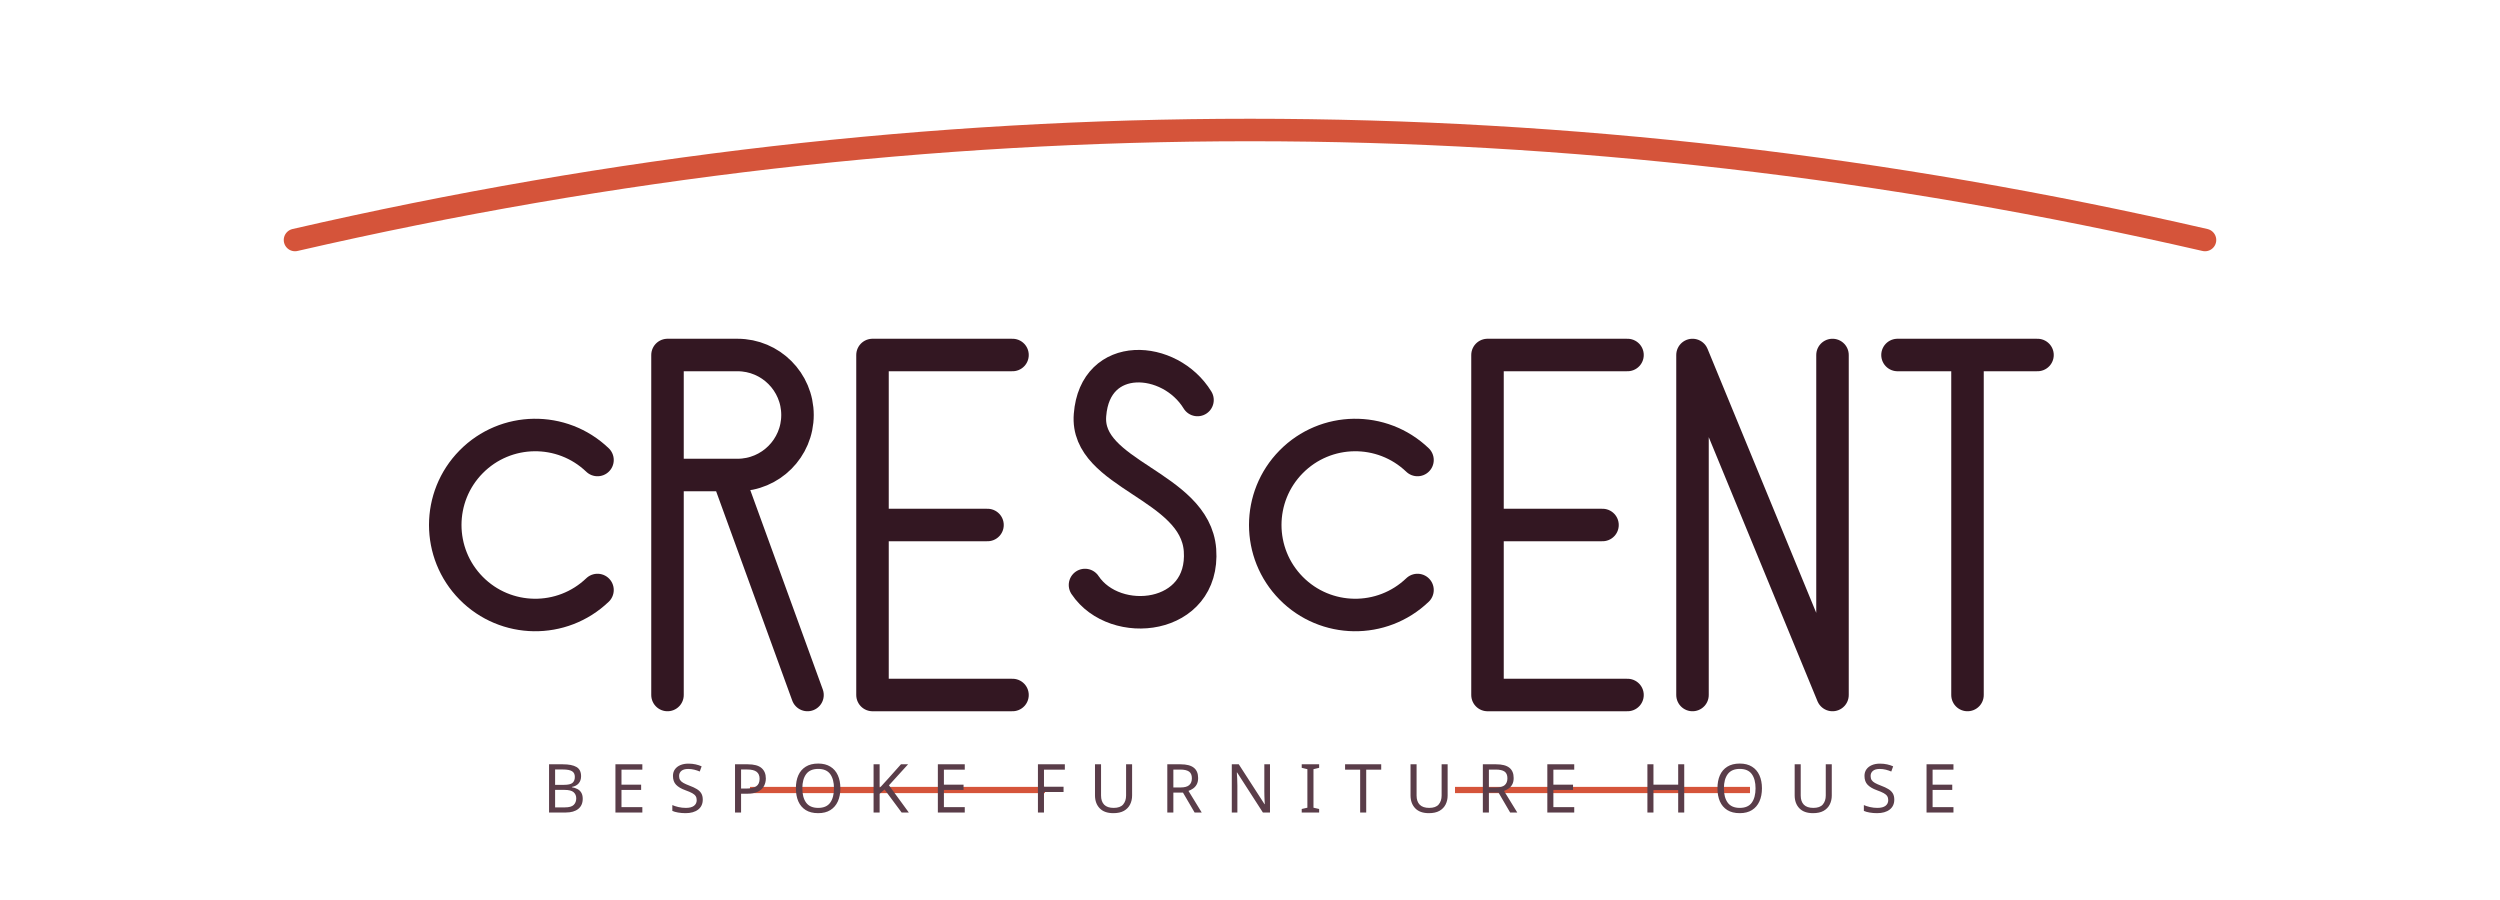
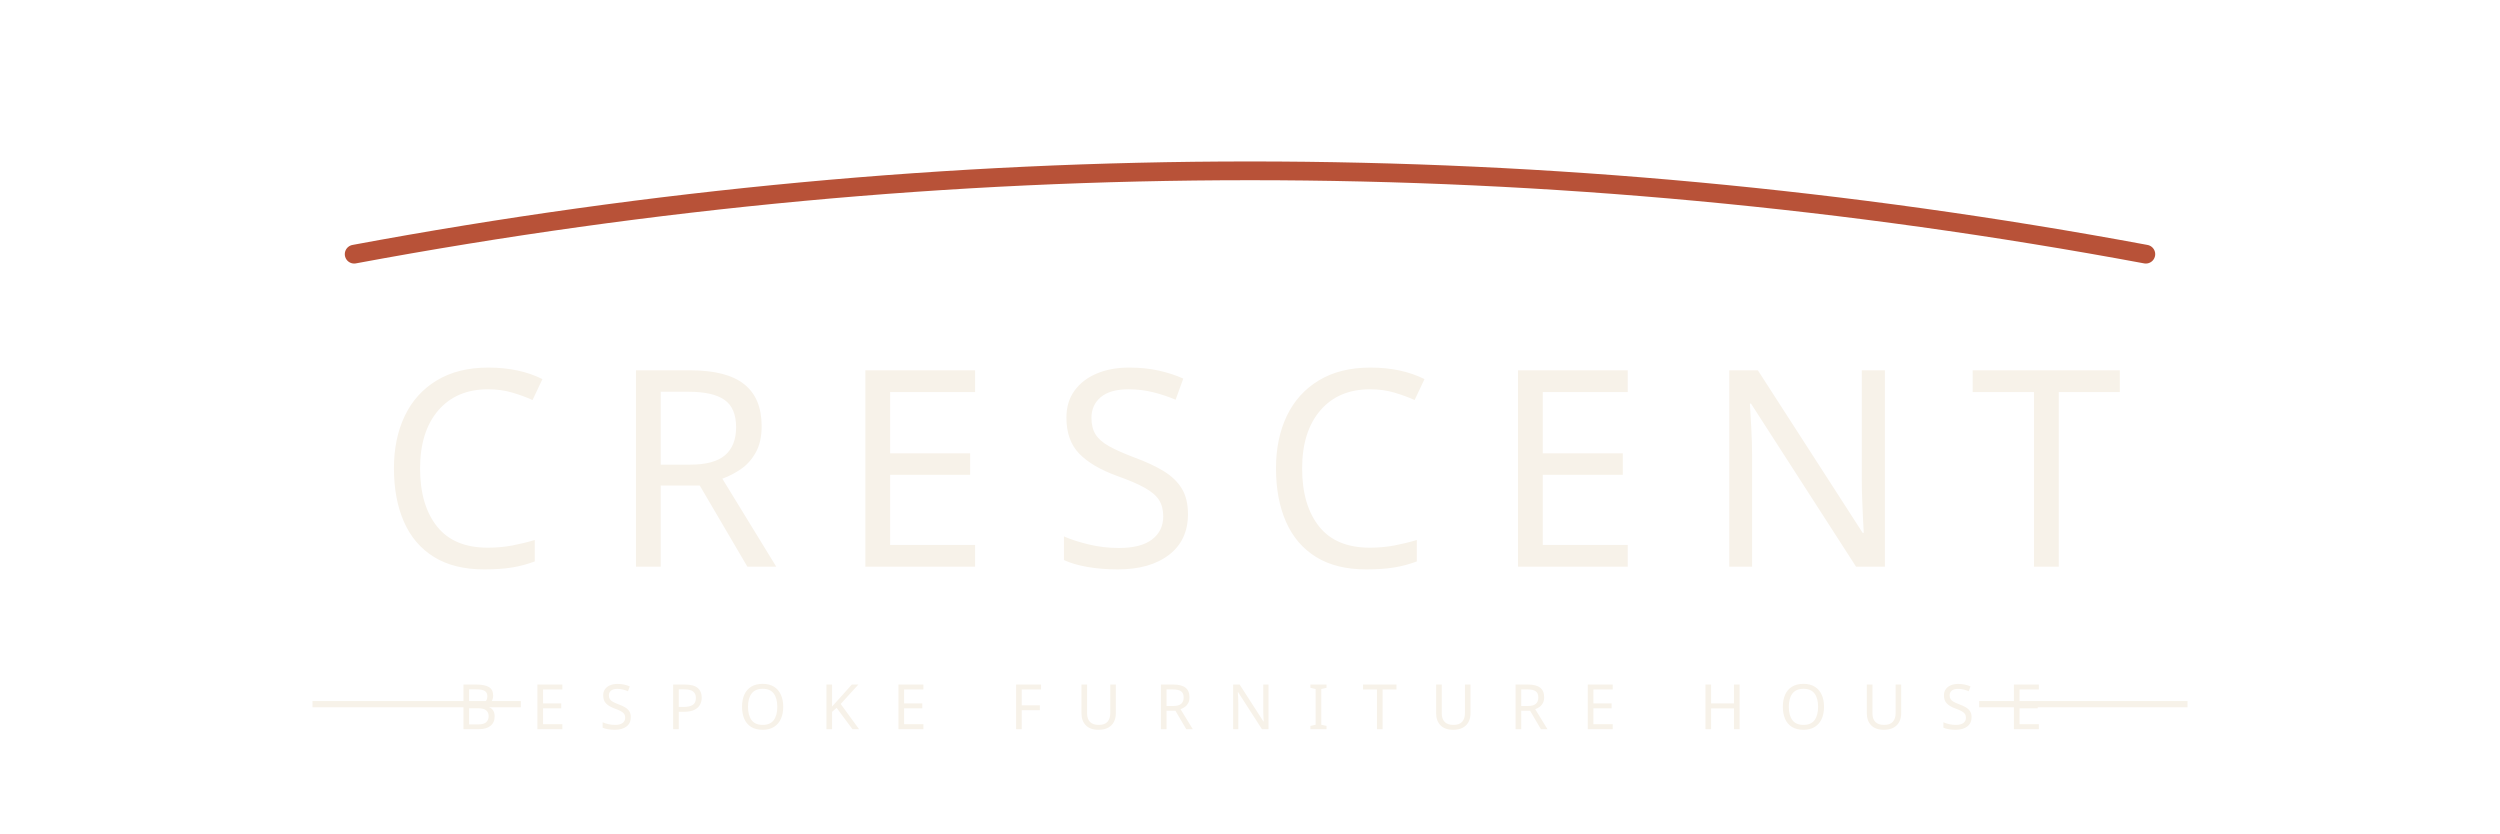
- <svg xmlns="http://www.w3.org/2000/svg" viewBox="0 0 1000 360" role="img" aria-labelledby="t d">
-   <path d="M118 96 Q500 8 882 96" fill="none" stroke="#D5543A" stroke-width="9" stroke-linecap="round" />
-   <g fill="none" stroke="#331722" stroke-width="13" stroke-linecap="round" stroke-linejoin="round">
-     <path d="M239 184 A 36 36 0 1 0 239 236" />
-     <path d="M267 142 V278 M267 142 H295 A 24 24 0 0 1 295 190 H267 M291 190 L323 278" />
-     <path d="M405 142 H349 V278 H405 M349 210 H395" />
-     <path d="M479 160 C468 142 438 140 436 166 C434 190 478 194 480 220 C482 248 446 252 434 234" />
-     <path d="M567 184 A 36 36 0 1 0 567 236" />
-     <path d="M651 142 H595 V278 H651 M595 210 H641" />
-     <path d="M677 278 V142 L733 278 V142" />
-     <path d="M759 142 H815 M787 142 V278" />
-   </g>
-   <line x1="300" y1="316" x2="418" y2="316" stroke="#D5543A" stroke-width="2.5" />
-   <line x1="582" y1="316" x2="700" y2="316" stroke="#D5543A" stroke-width="2.5" />
-   <text x="500" y="325" text-anchor="middle" font-family="system-ui, sans-serif" font-size="27" font-weight="500" letter-spacing="9" fill="#5a3d49">BESPOKE FURNITURE HOUSE</text>
+ <svg xmlns="http://www.w3.org/2000/svg" viewBox="0 0 1200 400">
+   <path d="M170 122 Q600 42 1030 122" fill="none" stroke="#B85238" stroke-width="9" stroke-linecap="round" />
+   <text x="600" y="272" text-anchor="middle" font-family="Marcellus" font-size="132" letter-spacing="28" fill="#F7F2E9">CRESCENT</text>
+   <line x1="150" y1="338" x2="250" y2="338" stroke="#F7F2E9" stroke-width="3" />
+   <text x="600" y="350" text-anchor="middle" font-family="Marcellus" font-size="30" letter-spacing="16" fill="#F7F2E9">BESPOKE FURNITURE HOUSE</text>
+   <line x1="950" y1="338" x2="1050" y2="338" stroke="#F7F2E9" stroke-width="3" />
</svg>
